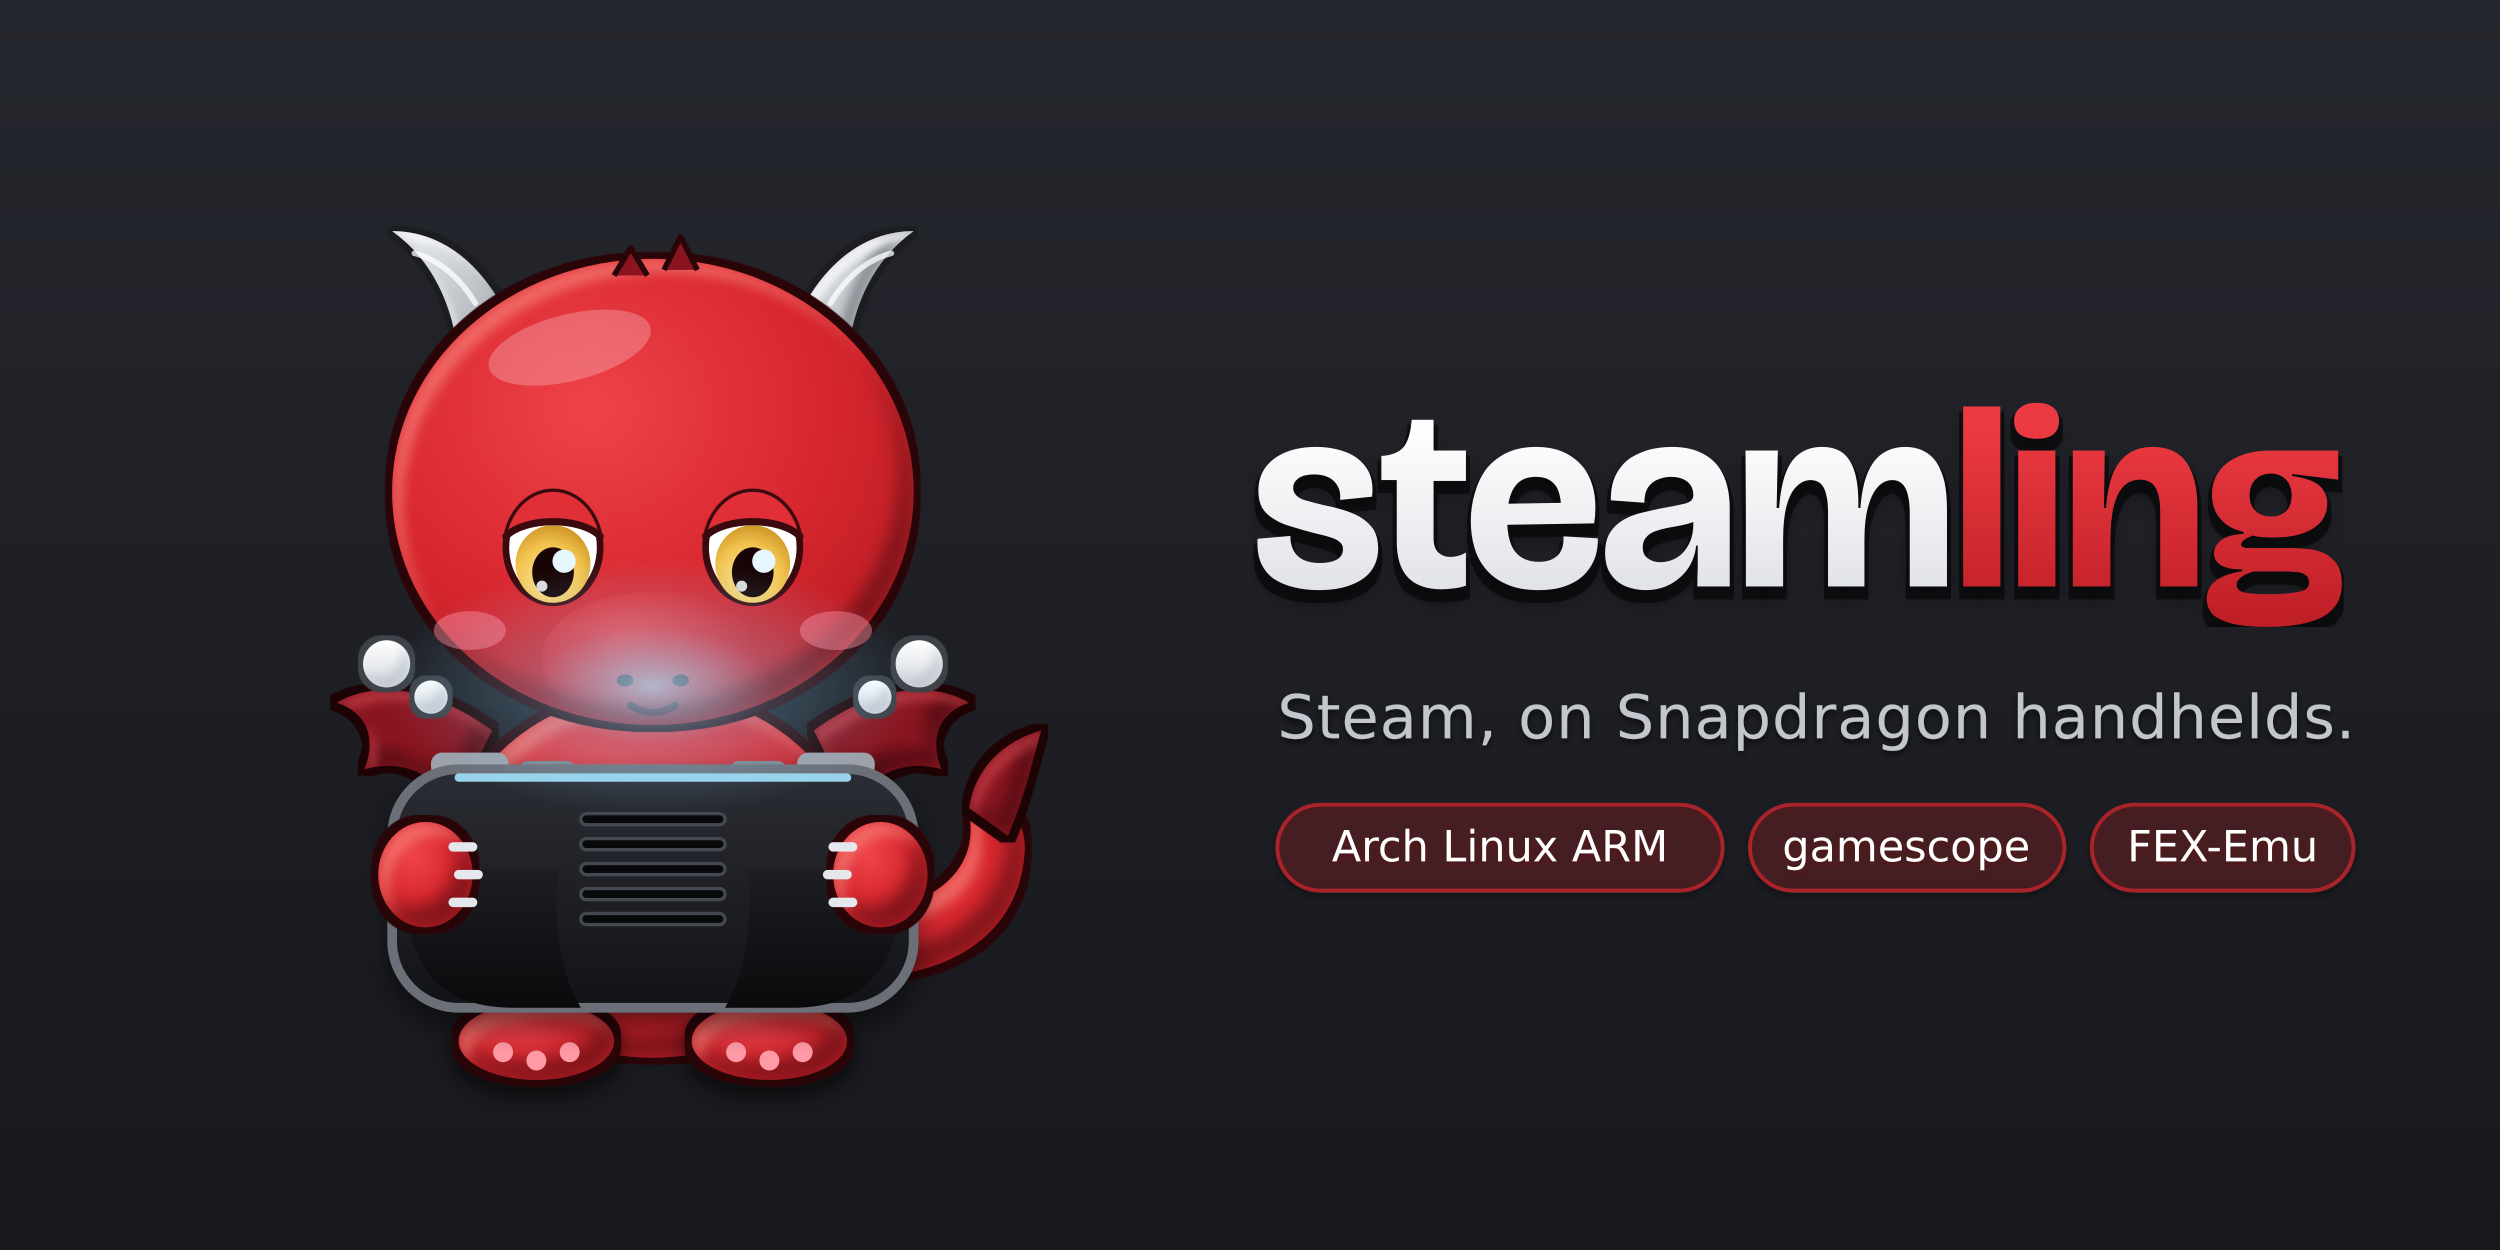
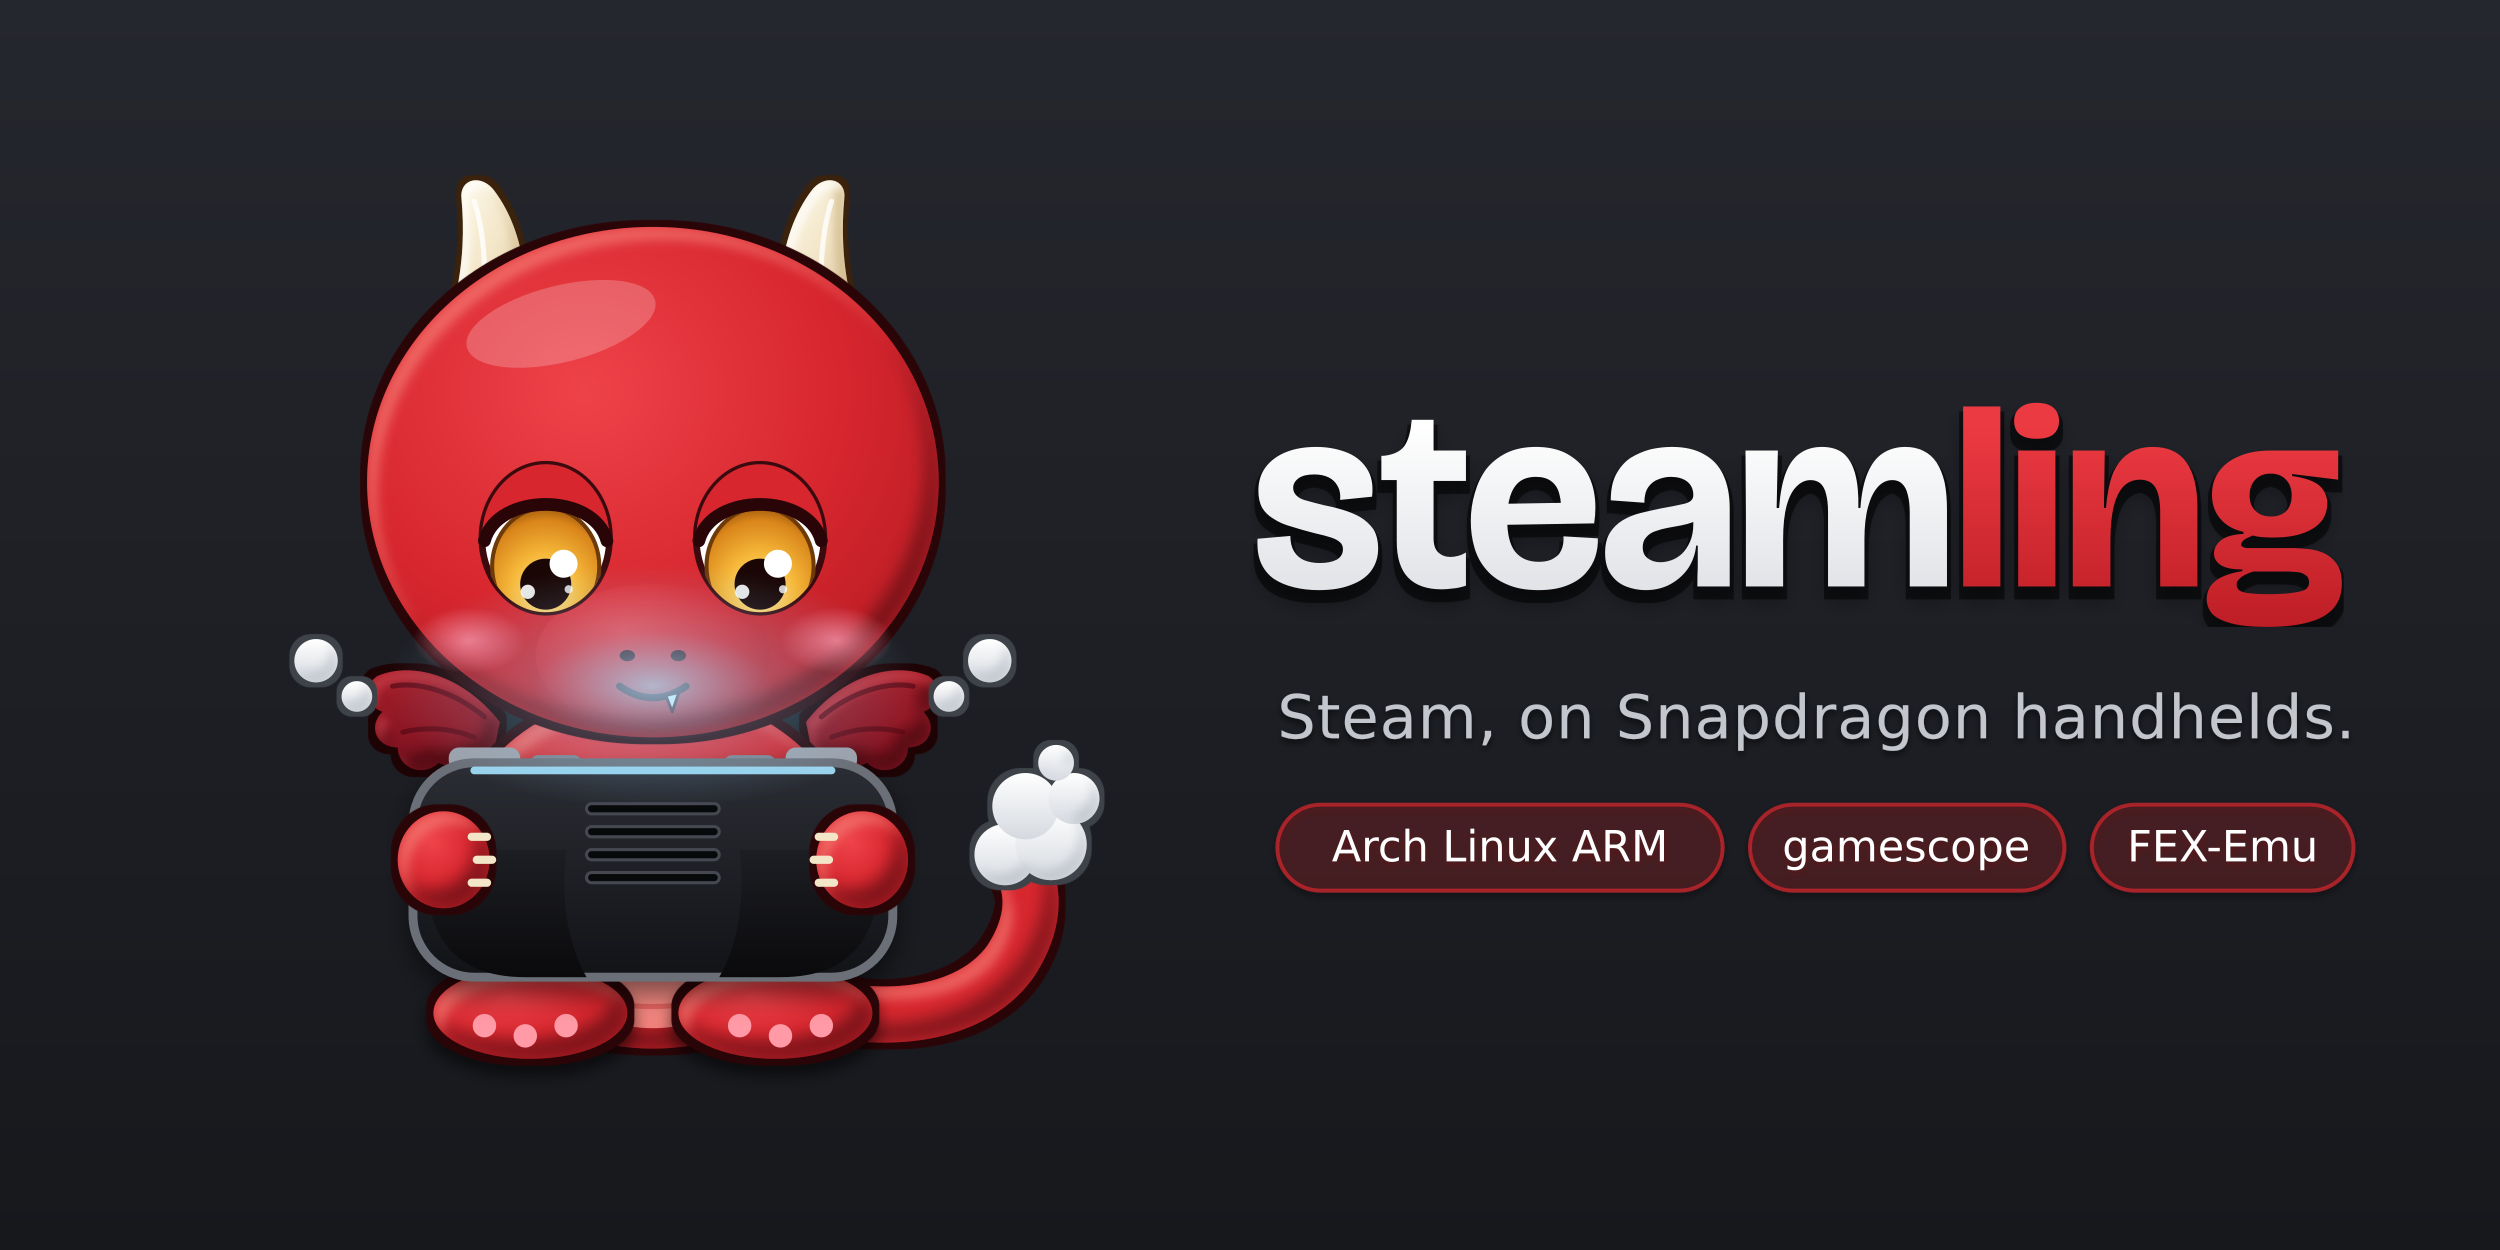
<svg xmlns="http://www.w3.org/2000/svg" width="1280" height="640" viewBox="0 0 1280 640">
  <defs>
    <linearGradient id="field" x1="0" y1="0" x2="0" y2="1">
      <stop offset="0" stop-color="#25272E" />
      <stop offset="1" stop-color="#17181C" />
    </linearGradient>
    <filter id="textShadow" x="-5%" y="-30%" width="110%" height="170%">
      <feGaussianBlur in="SourceAlpha" stdDeviation="1.5" />
      <feOffset dy="2" result="b" />
      <feFlood flood-color="#000" flood-opacity="0.6" />
      <feComposite in2="b" operator="in" result="s" />
      <feMerge>
        <feMergeNode in="s" />
        <feMergeNode in="SourceGraphic" />
      </feMerge>
    </filter>
  </defs>
  <rect width="1280" height="640" fill="url(#field)" />
  <svg x="90" y="70" width="534" height="500" viewBox="68 48 376 352">
    <defs>
      <filter id="inkRed" x="-25%" y="-25%" width="150%" height="150%" color-interpolation-filters="sRGB">
        <feMorphology in="SourceAlpha" operator="dilate" radius="2.4" result="grow" />
        <feGaussianBlur in="grow" stdDeviation="0.3" result="growsoft" />
        <feFlood flood-color="#2A0508" />
        <feComposite in2="growsoft" operator="in" result="line" />
        <feOffset in="SourceAlpha" dx="-5.0" dy="-7.0" result="up" />
        <feComposite in="SourceAlpha" in2="up" operator="out" result="low" />
        <feGaussianBlur in="low" stdDeviation="3.15" />
        <feComposite in2="SourceAlpha" operator="in" result="lowin" />
        <feFlood flood-color="#4A0A10" flood-opacity="0.6" />
        <feComposite in2="lowin" operator="in" result="shadow" />
        <feOffset in="SourceAlpha" dx="4.0" dy="5.0" result="dn" />
        <feComposite in="SourceAlpha" in2="dn" operator="out" result="high" />
        <feGaussianBlur in="high" stdDeviation="2.00" />
        <feComposite in2="SourceAlpha" operator="in" result="highin" />
        <feFlood flood-color="#FF9C8F" flood-opacity="0.5" />
        <feComposite in2="highin" operator="in" result="light" />
        <feMerge>
          <feMergeNode in="line" />
          <feMergeNode in="SourceGraphic" />
          <feMergeNode in="shadow" />
          <feMergeNode in="light" />
        </feMerge>
      </filter>
      <filter id="inkDark" x="-25%" y="-25%" width="150%" height="150%" color-interpolation-filters="sRGB">
        <feMorphology in="SourceAlpha" operator="dilate" radius="2.4" result="grow" />
        <feGaussianBlur in="grow" stdDeviation="0.3" result="growsoft" />
        <feFlood flood-color="#1E0305" />
        <feComposite in2="growsoft" operator="in" result="line" />
        <feOffset in="SourceAlpha" dx="-4.0" dy="-6.0" result="up" />
        <feComposite in="SourceAlpha" in2="up" operator="out" result="low" />
        <feGaussianBlur in="low" stdDeviation="2.70" />
        <feComposite in2="SourceAlpha" operator="in" result="lowin" />
        <feFlood flood-color="#2A0508" flood-opacity="0.55" />
        <feComposite in2="lowin" operator="in" result="shadow" />
        <feOffset in="SourceAlpha" dx="3.0" dy="4.0" result="dn" />
        <feComposite in="SourceAlpha" in2="dn" operator="out" result="high" />
        <feGaussianBlur in="high" stdDeviation="1.60" />
        <feComposite in2="SourceAlpha" operator="in" result="highin" />
        <feFlood flood-color="#E0545B" flood-opacity="0.45" />
        <feComposite in2="highin" operator="in" result="light" />
        <feMerge>
          <feMergeNode in="line" />
          <feMergeNode in="SourceGraphic" />
          <feMergeNode in="shadow" />
          <feMergeNode in="light" />
        </feMerge>
      </filter>
      <filter id="inkSilver" x="-25%" y="-25%" width="150%" height="150%" color-interpolation-filters="sRGB">
        <feMorphology in="SourceAlpha" operator="dilate" radius="1.8" result="grow" />
        <feGaussianBlur in="grow" stdDeviation="0.3" result="growsoft" />
        <feFlood flood-color="#1C1D21" />
        <feComposite in2="growsoft" operator="in" result="line" />
        <feOffset in="SourceAlpha" dx="-3.0" dy="-4.0" result="up" />
        <feComposite in="SourceAlpha" in2="up" operator="out" result="low" />
        <feGaussianBlur in="low" stdDeviation="1.80" />
        <feComposite in2="SourceAlpha" operator="in" result="lowin" />
        <feFlood flood-color="#5D626A" flood-opacity="0.6" />
        <feComposite in2="lowin" operator="in" result="shadow" />
        <feOffset in="SourceAlpha" dx="2.5" dy="3.0" result="dn" />
        <feComposite in="SourceAlpha" in2="dn" operator="out" result="high" />
        <feGaussianBlur in="high" stdDeviation="1.20" />
        <feComposite in2="SourceAlpha" operator="in" result="highin" />
        <feFlood flood-color="#FFFFFF" flood-opacity="0.7" />
        <feComposite in2="highin" operator="in" result="light" />
        <feMerge>
          <feMergeNode in="line" />
          <feMergeNode in="SourceGraphic" />
          <feMergeNode in="shadow" />
          <feMergeNode in="light" />
        </feMerge>
      </filter>
      <filter id="inkSteam" x="-25%" y="-25%" width="150%" height="150%" color-interpolation-filters="sRGB">
        <feMorphology in="SourceAlpha" operator="dilate" radius="1.6" result="grow" />
        <feGaussianBlur in="grow" stdDeviation="0.3" result="growsoft" />
        <feFlood flood-color="#3E4249" />
        <feComposite in2="growsoft" operator="in" result="line" />
        <feOffset in="SourceAlpha" dx="-3.0" dy="-4.0" result="up" />
        <feComposite in="SourceAlpha" in2="up" operator="out" result="low" />
        <feGaussianBlur in="low" stdDeviation="1.80" />
        <feComposite in2="SourceAlpha" operator="in" result="lowin" />
        <feFlood flood-color="#A7AEB8" flood-opacity="0.45" />
        <feComposite in2="lowin" operator="in" result="shadow" />
        <feOffset in="SourceAlpha" dx="2.0" dy="2.0" result="dn" />
        <feComposite in="SourceAlpha" in2="dn" operator="out" result="high" />
        <feGaussianBlur in="high" stdDeviation="0.80" />
        <feComposite in2="SourceAlpha" operator="in" result="highin" />
        <feFlood flood-color="#FFFFFF" flood-opacity="0.0" />
        <feComposite in2="highin" operator="in" result="light" />
        <feMerge>
          <feMergeNode in="line" />
          <feMergeNode in="SourceGraphic" />
          <feMergeNode in="shadow" />
          <feMergeNode in="light" />
        </feMerge>
      </filter>
      <filter id="contact" x="-30%" y="-30%" width="160%" height="180%" color-interpolation-filters="sRGB">
        <feGaussianBlur in="SourceAlpha" stdDeviation="3.0" />
        <feOffset dx="0" dy="4.0" result="b" />
        <feFlood flood-color="#000" flood-opacity="0.55" />
        <feComposite in2="b" operator="in" result="s" />
        <feMerge>
          <feMergeNode in="s" />
          <feMergeNode in="SourceGraphic" />
        </feMerge>
      </filter>
      <filter id="lift" x="-30%" y="-30%" width="160%" height="180%" color-interpolation-filters="sRGB">
        <feGaussianBlur in="SourceAlpha" stdDeviation="5.0" />
        <feOffset dx="0" dy="5.0" result="b" />
        <feFlood flood-color="#000" flood-opacity="0.5" />
        <feComposite in2="b" operator="in" result="s" />
        <feMerge>
          <feMergeNode in="s" />
          <feMergeNode in="SourceGraphic" />
        </feMerge>
      </filter>
+       <filter id="inkIvory" x="-25%" y="-25%" width="150%" height="150%" color-interpolation-filters="sRGB">
+         <feMorphology in="SourceAlpha" operator="dilate" radius="1.8" result="grow" />
+         <feGaussianBlur in="grow" stdDeviation="0.3" result="growsoft" />
+         <feFlood flood-color="#3A220C" />
+         <feComposite in2="growsoft" operator="in" result="line" />
+         <feOffset in="SourceAlpha" dx="-3.0" dy="-4.0" result="up" />
+         <feComposite in="SourceAlpha" in2="up" operator="out" result="low" />
+         <feGaussianBlur in="low" stdDeviation="1.80" />
+         <feComposite in2="SourceAlpha" operator="in" result="lowin" />
+         <feFlood flood-color="#B89A62" flood-opacity="0.6" />
+         <feComposite in2="lowin" operator="in" result="shadow" />
+         <feOffset in="SourceAlpha" dx="2.5" dy="3.0" result="dn" />
+         <feComposite in="SourceAlpha" in2="dn" operator="out" result="high" />
+         <feGaussianBlur in="high" stdDeviation="1.20" />
+         <feComposite in2="SourceAlpha" operator="in" result="highin" />
+         <feFlood flood-color="#FFFFFF" flood-opacity="0.7" />
+         <feComposite in2="highin" operator="in" result="light" />
+         <feMerge>
+           <feMergeNode in="line" />
+           <feMergeNode in="SourceGraphic" />
+           <feMergeNode in="shadow" />
+           <feMergeNode in="light" />
+         </feMerge>
+       </filter>
      <radialGradient id="redSkin" cx="0.38" cy="0.32" r="0.75">
        <stop offset="0" stop-color="#EE4249" />
        <stop offset="0.6" stop-color="#D7262E" />
        <stop offset="1" stop-color="#B91C24" />
      </radialGradient>
      <linearGradient id="hornG" x1="0" y1="0" x2="1" y2="1">
-         <stop offset="0" stop-color="#EEF0F3" />
-         <stop offset="1" stop-color="#9DA2AA" />
+         <stop offset="0" stop-color="#FFFBEF" />
+         <stop offset="0.55" stop-color="#F3E6C8" />
+         <stop offset="1" stop-color="#D9C399" />
      </linearGradient>
      <linearGradient id="puffG" x1="0" y1="0" x2="0" y2="1">
        <stop offset="0" stop-color="#FFFFFF" />
        <stop offset="1" stop-color="#D5D9DF" />
      </linearGradient>
      <radialGradient id="glow" cx="0.5" cy="0.5" r="0.5">
        <stop offset="0" stop-color="#A6E4FF" stop-opacity="0.75" />
        <stop offset="0.45" stop-color="#8FD8FF" stop-opacity="0.25" />
        <stop offset="1" stop-color="#8FD8FF" stop-opacity="0" />
      </radialGradient>
-       <linearGradient id="plateG" x1="0" y1="0" x2="0" y2="1">
-         <stop offset="0" stop-color="#FF8C8C" />
-         <stop offset="1" stop-color="#E9575E" />
+       <radialGradient id="bellyG" cx="0.5" cy="0.35" r="0.7">
+         <stop offset="0" stop-color="#FFB3A8" />
+         <stop offset="1" stop-color="#F07C76" />
+       </radialGradient>
+       <radialGradient id="blushG" cx="0.5" cy="0.5" r="0.5">
+         <stop offset="0" stop-color="#FF8FA3" stop-opacity="0.75" />
+         <stop offset="1" stop-color="#FF8FA3" stop-opacity="0" />
+       </radialGradient>
+       <linearGradient id="wingG" x1="0" y1="0" x2="0" y2="1">
+         <stop offset="0" stop-color="#A41C28" />
+         <stop offset="1" stop-color="#7E1220" />
      </linearGradient>
      <linearGradient id="shellG" x1="0" y1="0" x2="0" y2="1">
        <stop offset="0" stop-color="#2B2D34" />
        <stop offset="1" stop-color="#121317" />
      </linearGradient>
      <linearGradient id="gripG" x1="0" y1="0" x2="0" y2="1">
        <stop offset="0" stop-color="#1D1E23" />
        <stop offset="1" stop-color="#0A0A0C" />
      </linearGradient>
-       <radialGradient id="eyeG" cx="0.45" cy="0.7" r="0.75">
-         <stop offset="0" stop-color="#FFE9A3" />
-         <stop offset="0.6" stop-color="#F2C24E" />
-         <stop offset="1" stop-color="#C8901F" />
-       </radialGradient>
+       <radialGradient id="eyeG" cx="0.5" cy="0.72" r="0.72">
+         <stop offset="0" stop-color="#FFE7A0" />
+         <stop offset="0.45" stop-color="#F6B83A" />
+         <stop offset="0.85" stop-color="#D9851A" />
+         <stop offset="1" stop-color="#A55E0E" />
+       </radialGradient>
+       <linearGradient id="steelG" x1="0" y1="0" x2="1" y2="1">
+         <stop offset="0" stop-color="#F2F4F7" />
+         <stop offset="1" stop-color="#9DA2AA" />
+       </linearGradient>
    </defs>
-     <g filter="url(#inkRed)">
-       <path d="M296,350 C342,356 372,338 374,306 C375,292 364,284 354,292 C358,312 342,330 296,330 Z" fill="url(#redSkin)" />
+     <g transform="translate(240,224) scale(0.92) translate(-240,-224)">
+       <g filter="url(#inkRed)">
+         <path d="M292,370 C328,382 364,378 380,356 C388,344 390,332 386,322" fill="none" stroke="#D7262E" stroke-width="22" stroke-linecap="round" />
+       </g>
+       <g filter="url(#inkSteam)">
+         <circle cx="378" cy="314" r="12" fill="url(#puffG)" />
+         <circle cx="396" cy="310" r="14" fill="url(#puffG)" />
+         <circle cx="386" cy="295" r="13" fill="url(#puffG)" />
+         <circle cx="405" cy="292" r="10" fill="url(#puffG)" />
+         <circle cx="398" cy="278" r="7" fill="url(#puffG)" />
+       </g>
+       <g filter="url(#inkDark)" transform="translate(0,-8)">
+         <path d="M180,270 C166,252 146,246 132,252 C126,256 128,264 134,266 C128,272 132,280 140,280 C140,288 150,292 156,286 C164,290 174,286 178,280 Z" fill="url(#wingG)" />
+         <path d="M300,270 C314,252 334,246 348,252 C354,256 352,264 346,266 C352,272 348,280 340,280 C340,288 330,292 324,286 C316,290 306,286 302,280 Z" fill="url(#wingG)" />
+       </g>
+       <path transform="translate(0,-8)" d="M174,268 C162,258 148,254 138,256 M170,276 C160,272 150,272 142,274" fill="none" stroke="#5E0A16" stroke-width="2" stroke-linecap="round" stroke-opacity="0.8" />
+       <path transform="translate(0,-8)" d="M306,268 C318,258 332,254 342,256 M310,276 C320,272 330,272 338,274" fill="none" stroke="#5E0A16" stroke-width="2" stroke-linecap="round" stroke-opacity="0.8" />
+       <g filter="url(#inkRed)">
+         <ellipse cx="240" cy="320" rx="80" ry="70" fill="url(#redSkin)" />
+       </g>
+       <ellipse cx="240" cy="336" rx="50" ry="46" fill="url(#bellyG)" />
+       <path d="M206,354 Q240,362 274,354 M212,370 Q240,377 268,370" fill="none" stroke="#E0625E" stroke-width="2" stroke-linecap="round" />
+       <g filter="url(#contact)">
+         <g filter="url(#inkRed)">
+           <ellipse cx="192" cy="376" rx="38" ry="18" fill="url(#redSkin)" />
+           <ellipse cx="288" cy="376" rx="38" ry="18" fill="url(#redSkin)" />
+         </g>
+       </g>
+       <g fill="#FF9AA6">
+         <circle cx="174" cy="381" r="4.6" />
+         <circle cx="190" cy="385" r="4.6" />
+         <circle cx="206" cy="381" r="4.6" />
+         <circle cx="274" cy="381" r="4.6" />
+         <circle cx="290" cy="385" r="4.6" />
+         <circle cx="306" cy="381" r="4.6" />
+       </g>
+       <g filter="url(#inkIvory)">
+         <path d="M190,90 C189,74 184,62 178,54 C173,47 164,49 165,57 C166,68 166,82 162,98 Z" fill="url(#hornG)" />
+         <path d="M290,90 C291,74 296,62 302,54 C307,47 316,49 315,57 C314,68 314,82 318,98 Z" fill="url(#hornG)" />
+       </g>
+       <path d="M174,86 C174,74 172,64 170,58 M306,86 C306,74 308,64 310,58" fill="none" stroke="#FFFFFF" stroke-opacity="0.8" stroke-width="2" stroke-linecap="round" />
+       <g filter="url(#inkRed)">
+         <ellipse cx="240" cy="168" rx="112" ry="100" fill="url(#redSkin)" />
+         <ellipse cx="240" cy="236" rx="46" ry="28" fill="url(#redSkin)" />
+       </g>
+       <ellipse cx="204" cy="106" rx="38" ry="15" transform="rotate(-14 204 106)" fill="#FFFFFF" fill-opacity="0.22" />
+       <g>
+         <ellipse cx="198" cy="190" rx="25" ry="29" fill="#FFFFFF" stroke="#3A0A0E" stroke-width="2.6" />
+         <clipPath id="eyeClip198">
+           <ellipse cx="198" cy="190" rx="25" ry="29" />
+         </clipPath>
+         <g clip-path="url(#eyeClip198)">
+           <ellipse cx="198" cy="201" rx="21" ry="23" fill="url(#eyeG)" stroke="#6E3A08" stroke-width="1.6" />
+           <ellipse cx="198" cy="208" rx="10" ry="10" fill="#1A0605" />
+           <circle cx="205" cy="200" r="5.5" fill="#FFFFFF" />
+           <circle cx="191" cy="211" r="2.8" fill="#FFFFFF" fill-opacity="0.9" />
+           <circle cx="207" cy="210" r="1.6" fill="#FFFFFF" fill-opacity="0.8" />
+           <path d="M171,192 C177,173 219,173 225,192 L225,155 L171,155 Z" fill="#D7262E" />
+         </g>
+         <path d="M174,191 C179,172 217,172 222,191" fill="none" stroke="#2A0508" stroke-width="5" stroke-linecap="round" />
+       </g>
+       <g>
+         <ellipse cx="282" cy="190" rx="25" ry="29" fill="#FFFFFF" stroke="#3A0A0E" stroke-width="2.6" />
+         <clipPath id="eyeClip282">
+           <ellipse cx="282" cy="190" rx="25" ry="29" />
+         </clipPath>
+         <g clip-path="url(#eyeClip282)">
+           <ellipse cx="282" cy="201" rx="21" ry="23" fill="url(#eyeG)" stroke="#6E3A08" stroke-width="1.6" />
+           <ellipse cx="282" cy="208" rx="10" ry="10" fill="#1A0605" />
+           <circle cx="289" cy="200" r="5.5" fill="#FFFFFF" />
+           <circle cx="275" cy="211" r="2.8" fill="#FFFFFF" fill-opacity="0.9" />
+           <circle cx="291" cy="210" r="1.6" fill="#FFFFFF" fill-opacity="0.8" />
+           <path d="M255,192 C261,173 303,173 309,192 L309,155 L255,155 Z" fill="#D7262E" />
+         </g>
+         <path d="M258,191 C263,172 301,172 306,191" fill="none" stroke="#2A0508" stroke-width="5" stroke-linecap="round" />
+       </g>
+       <ellipse cx="168" cy="230" rx="22" ry="13" fill="url(#blushG)" />
+       <ellipse cx="312" cy="230" rx="22" ry="13" fill="url(#blushG)" />
+       <ellipse cx="230" cy="236" rx="3" ry="2.2" fill="#3A0A0E" />
+       <ellipse cx="250" cy="236" rx="3" ry="2.2" fill="#3A0A0E" />
+       <path d="M227,248 Q240,257 253,248" fill="none" stroke="#4A0A10" stroke-width="2.8" stroke-linecap="round" />
+       <path d="M245,251.6 L247.6,258 L250.2,250.4 Z" fill="#FFFBEF" stroke="#4A0A10" stroke-width="1.2" stroke-linejoin="round" />
+       <g filter="url(#inkSteam)">
+         <circle cx="124" cy="252" r="6" fill="url(#puffG)" />
+         <circle cx="108" cy="238" r="8.5" fill="url(#puffG)" />
+         <circle cx="356" cy="252" r="6" fill="url(#puffG)" />
+         <circle cx="372" cy="238" r="8.5" fill="url(#puffG)" />
+       </g>
+       <g filter="url(#inkRed)">
+         <path d="M180,288 C168,296 162,304 160,312" fill="none" stroke="#D7262E" stroke-width="22" stroke-linecap="round" />
+         <path d="M300,288 C312,296 318,304 320,312" fill="none" stroke="#D7262E" stroke-width="22" stroke-linecap="round" />
+       </g>
+       <g filter="url(#lift)">
+         <rect x="160" y="272" width="28" height="9" rx="4" fill="#9CA1AA" />
+         <rect x="292" y="272" width="28" height="9" rx="4" fill="#9CA1AA" />
+         <rect x="192" y="275" width="20" height="7" rx="3" fill="#7D828B" />
+         <rect x="268" y="275" width="20" height="7" rx="3" fill="#7D828B" />
+         <rect x="146" y="278" width="188" height="84" rx="24" fill="url(#shellG)" stroke="#6B6F78" stroke-width="3.5" />
+         <path d="M150,312 C150,344 160,362 190,362 L214,362 C206,348 204,330 206,312 Z" fill="url(#gripG)" />
+         <path d="M330,312 C330,344 320,362 290,362 L266,362 C274,348 276,330 274,312 Z" fill="url(#gripG)" />
+         <g fill="#08090B" stroke="#454850" stroke-width="1.2">
+           <rect x="214" y="294" width="52" height="4" rx="2" />
+           <rect x="214" y="303" width="52" height="4" rx="2" />
+           <rect x="214" y="312" width="52" height="4" rx="2" />
+           <rect x="214" y="321" width="52" height="4" rx="2" />
+         </g>
+         <path d="M170,281 L310,281" stroke="#A6E4FF" stroke-width="3" stroke-opacity="0.9" stroke-linecap="round" />
+       </g>
+       <g filter="url(#inkRed)">
+         <ellipse cx="158" cy="316" rx="18" ry="19" fill="url(#redSkin)" />
+         <ellipse cx="322" cy="316" rx="18" ry="19" fill="url(#redSkin)" />
+       </g>
+       <path d="M169,307 l6,0 M171,316 l6,0 M169,325 l6,0" fill="none" stroke="#F3E6C8" stroke-width="3.2" stroke-linecap="round" />
+       <path d="M311,307 l-6,0 M309,316 l-6,0 M311,325 l-6,0" fill="none" stroke="#F3E6C8" stroke-width="3.2" stroke-linecap="round" />
+       <ellipse cx="240" cy="248" rx="104" ry="48" fill="url(#glow)" />
    </g>
-     <g filter="url(#inkDark)">
-       <path d="M354,290 C356,276 366,266 380,262 C376,276 374,286 368,300 Z" fill="#8A1520" />
-     </g>
-     <g filter="url(#inkDark)">
-       <path d="M182,262 C160,246 140,244 126,252 C138,256 140,266 136,276 C150,272 162,278 168,290 Z" fill="#8A1520" />
-       <path d="M298,262 C320,246 340,244 354,252 C342,256 340,266 344,276 C330,272 318,278 312,290 Z" fill="#8A1520" />
-     </g>
-     <g filter="url(#inkRed)">
-       <ellipse cx="240" cy="314" rx="74" ry="66" fill="url(#redSkin)" />
-     </g>
-     <g fill="url(#plateG)" stroke="#B9262E" stroke-width="1.5">
-       <rect x="212" y="282" width="56" height="18" rx="9" />
-       <rect x="208" y="304" width="64" height="18" rx="9" />
-       <rect x="212" y="326" width="56" height="18" rx="9" />
-       <rect x="218" y="348" width="44" height="16" rx="8" />
-     </g>
-     <g filter="url(#contact)">
-       <g filter="url(#inkRed)">
-         <ellipse cx="198" cy="374" rx="28" ry="14" fill="url(#redSkin)" />
-         <ellipse cx="282" cy="374" rx="28" ry="14" fill="url(#redSkin)" />
-       </g>
-     </g>
-     <g fill="#FF9AA6">
-       <circle cx="186" cy="378" r="3.6" />
-       <circle cx="198" cy="381" r="3.6" />
-       <circle cx="210" cy="378" r="3.6" />
-       <circle cx="270" cy="378" r="3.6" />
-       <circle cx="282" cy="381" r="3.6" />
-       <circle cx="294" cy="378" r="3.6" />
-     </g>
-     <g filter="url(#inkSilver)">
-       <path d="M190,118 C180,94 164,82 146,82 C160,92 168,108 170,128 Z" fill="url(#hornG)" />
-       <path d="M290,118 C300,94 316,82 334,82 C320,92 312,108 310,128 Z" fill="url(#hornG)" />
-     </g>
-     <path d="M176,108 C170,98 162,92 154,90 M304,108 C310,98 318,92 326,90" fill="none" stroke="#FFFFFF" stroke-opacity="0.75" stroke-width="2" stroke-linecap="round" />
-     <g filter="url(#inkRed)">
-       <ellipse cx="240" cy="176" rx="94" ry="84" fill="url(#redSkin)" />
-       <ellipse cx="240" cy="236" rx="40" ry="24" fill="url(#redSkin)" />
-     </g>
-     <ellipse cx="210" cy="124" rx="30" ry="12" transform="rotate(-14 210 124)" fill="#FFFFFF" fill-opacity="0.24" />
-     <path d="M226,98 l6,-10 l6,10 M244,96 l6,-12 l6,12" fill="#8A1520" stroke="#2A0508" stroke-width="2" stroke-linejoin="round" />
-     <ellipse cx="204" cy="196" rx="17" ry="20" fill="#FFFFFF" stroke="#3A0A0E" stroke-width="2.4" />
-     <ellipse cx="204" cy="202" rx="13.5" ry="14" fill="url(#eyeG)" />
-     <ellipse cx="204" cy="205" rx="7.5" ry="9" fill="#170405" />
-     <circle cx="208" cy="201" r="4.2" fill="#E6F7FF" />
-     <circle cx="200" cy="210" r="2" fill="#FFFFFF" fill-opacity="0.85" />
-     <clipPath id="eyeClip204">
-       <ellipse cx="204" cy="196" rx="17" ry="20" />
-     </clipPath>
-     <path clip-path="url(#eyeClip204)" d="M186,192 C190,185 218,185 222,192 L223,172 L185,172 Z" fill="#E12F37" />
-     <path d="M187,192 C194,185 214,185 221,192" fill="none" stroke="#3A0A0E" stroke-width="2.6" stroke-linecap="round" />
-     <ellipse cx="276" cy="196" rx="17" ry="20" fill="#FFFFFF" stroke="#3A0A0E" stroke-width="2.4" />
-     <ellipse cx="276" cy="202" rx="13.5" ry="14" fill="url(#eyeG)" />
-     <ellipse cx="276" cy="205" rx="7.5" ry="9" fill="#170405" />
-     <circle cx="280" cy="201" r="4.2" fill="#E6F7FF" />
-     <circle cx="272" cy="210" r="2" fill="#FFFFFF" fill-opacity="0.85" />
-     <clipPath id="eyeClip276">
-       <ellipse cx="276" cy="196" rx="17" ry="20" />
-     </clipPath>
-     <path clip-path="url(#eyeClip276)" d="M258,192 C262,185 290,185 294,192 L295,172 L257,172 Z" fill="#E12F37" />
-     <path d="M259,192 C266,185 286,185 293,192" fill="none" stroke="#3A0A0E" stroke-width="2.6" stroke-linecap="round" />
-     <ellipse cx="174" cy="226" rx="13" ry="7" fill="#FF8FA3" fill-opacity="0.45" />
-     <ellipse cx="306" cy="226" rx="13" ry="7" fill="#FF8FA3" fill-opacity="0.45" />
-     <ellipse cx="230" cy="244" rx="3" ry="2.2" fill="#3A0A0E" />
-     <ellipse cx="250" cy="244" rx="3" ry="2.2" fill="#3A0A0E" />
-     <path d="M232,253 Q240,258 248,253" fill="none" stroke="#4A0A10" stroke-width="2.6" stroke-linecap="round" />
-     <g filter="url(#inkSteam)">
-       <circle cx="160" cy="250" r="6" fill="url(#puffG)" />
-       <circle cx="144" cy="238" r="8.5" fill="url(#puffG)" />
-       <circle cx="320" cy="250" r="6" fill="url(#puffG)" />
-       <circle cx="336" cy="238" r="8.5" fill="url(#puffG)" />
-     </g>
-     <g filter="url(#inkRed)">
-       <path d="M178,290 C166,298 160,306 158,314" fill="none" stroke="#D7262E" stroke-width="22" stroke-linecap="round" />
-       <path d="M302,290 C314,298 320,306 322,314" fill="none" stroke="#D7262E" stroke-width="22" stroke-linecap="round" />
-     </g>
-     <g filter="url(#lift)">
-       <rect x="160" y="270" width="28" height="9" rx="4" fill="#9CA1AA" />
-       <rect x="292" y="270" width="28" height="9" rx="4" fill="#9CA1AA" />
-       <rect x="192" y="273" width="20" height="7" rx="3" fill="#7D828B" />
-       <rect x="268" y="273" width="20" height="7" rx="3" fill="#7D828B" />
-       <rect x="146" y="276" width="188" height="86" rx="24" fill="url(#shellG)" stroke="#6B6F78" stroke-width="3.5" />
-       <path d="M150,312 C150,344 160,362 190,362 L214,362 C206,348 204,330 206,312 Z" fill="url(#gripG)" />
-       <path d="M330,312 C330,344 320,362 290,362 L266,362 C274,348 276,330 274,312 Z" fill="url(#gripG)" />
-       <g fill="#08090B" stroke="#454850" stroke-width="1.2">
-         <rect x="214" y="292" width="52" height="4" rx="2" />
-         <rect x="214" y="301" width="52" height="4" rx="2" />
-         <rect x="214" y="310" width="52" height="4" rx="2" />
-         <rect x="214" y="319" width="52" height="4" rx="2" />
-         <rect x="214" y="328" width="52" height="4" rx="2" />
-       </g>
-       <path d="M170,279 L310,279" stroke="#A6E4FF" stroke-width="3" stroke-opacity="0.9" stroke-linecap="round" />
-     </g>
-     <g filter="url(#inkRed)">
-       <ellipse cx="158" cy="314" rx="17" ry="19" fill="url(#redSkin)" />
-       <ellipse cx="322" cy="314" rx="17" ry="19" fill="url(#redSkin)" />
-     </g>
-     <path d="M168,304 l7,0 M170,314 l7,0 M168,324 l7,0" fill="none" stroke="#E4E7EB" stroke-width="3.4" stroke-linecap="round" />
-     <path d="M312,304 l-7,0 M310,314 l-7,0 M312,324 l-7,0" fill="none" stroke="#E4E7EB" stroke-width="3.4" stroke-linecap="round" />
-     <ellipse cx="240" cy="246" rx="96" ry="46" fill="url(#glow)" />
  </svg>
  <svg x="640" y="205" width="560" height="116" viewBox="0 -46 270 56">
    <defs>
      <linearGradient id="lingG" x1="0" y1="-40" x2="0" y2="10" gradientUnits="userSpaceOnUse">
        <stop offset="0" stop-color="#EC3A42" />
        <stop offset="1" stop-color="#BE1E26" />
      </linearGradient>
      <linearGradient id="steamWordG" x1="0" y1="-40" x2="0" y2="10" gradientUnits="userSpaceOnUse">
        <stop offset="0" stop-color="#FFFFFF" />
        <stop offset="1" stop-color="#DADDE2" />
      </linearGradient>
      <filter id="wordLift" x="-5%" y="-30%" width="110%" height="170%" color-interpolation-filters="sRGB">
        <feMorphology in="SourceAlpha" operator="dilate" radius="0.9" result="g" />
        <feOffset in="g" dx="0" dy="2.2" result="o" />
        <feFlood flood-color="#000" flood-opacity="0.55" />
        <feComposite in2="o" operator="in" result="hard" />
        <feGaussianBlur in="SourceAlpha" stdDeviation="2.5" />
        <feOffset dx="0" dy="3.5" result="sb" />
        <feFlood flood-color="#000" flood-opacity="0.35" />
        <feComposite in2="sb" operator="in" result="soft" />
        <feMerge>
          <feMergeNode in="soft" />
          <feMergeNode in="hard" />
          <feMergeNode in="SourceGraphic" />
        </feMerge>
      </filter>
    </defs>
    <g filter="url(#wordLift)">
      <path fill="url(#steamWordG)" d="M16.8 0.9Q13.5 0.9 10.7 0.2Q7.8 -0.5 5.7 -1.9Q3.6 -3.4 2.5 -5.9Q1.5 -8.3 1.7 -11.8L9.8 -12.5Q9.8 -10.2 10.7 -8.7Q11.6 -7.2 13.2 -6.5Q14.9 -5.8 17.1 -5.8Q19.6 -5.8 21.2 -6.6Q22.8 -7.5 22.8 -9.2Q22.8 -10.3 22.1 -10.9Q21.4 -11.6 19.9 -12.1Q18.4 -12.6 15.7 -13.2Q12.6 -14 10.1 -14.8Q7.5 -15.5 5.7 -16.7Q3.8 -17.8 2.8 -19.5Q1.9 -21.2 1.9 -23.7Q1.9 -27.1 3.7 -29.5Q5.5 -31.9 8.7 -33.2Q11.9 -34.5 16.2 -34.5Q20 -34.5 23.3 -33.3Q26.7 -32.1 28.6 -29.3Q30.5 -26.6 30 -22.2L22.1 -21.4Q22.3 -23.4 21.5 -24.8Q20.7 -26.3 19.2 -27Q17.7 -27.7 15.7 -27.7Q13.2 -27.7 11.9 -26.8Q10.5 -25.8 10.5 -24.4Q10.5 -23.2 11.4 -22.4Q12.2 -21.6 13.9 -21.2Q15.6 -20.7 18.1 -20.1Q20.3 -19.7 22.6 -19Q25 -18.3 27 -17.2Q29 -16 30.3 -14.2Q31.5 -12.3 31.5 -9.3Q31.5 -6.3 29.8 -3.9Q28.1 -1.6 24.8 -0.4Q21.6 0.9 16.8 0.9Z M47.2 0.7Q41.7 0.7 38.9 -2.2Q36.1 -5.1 36.1 -11.1V-26.3H32.3V-32.3H32.9Q36.4 -32.7 37.9 -34.6Q39.3 -36.5 39.7 -40.3L39.8 -41.2H45.2V-33.6H53.2V-26.1H45.2V-11.9Q45.2 -9.5 46.4 -8.4Q47.6 -7.3 49.4 -7.3Q50.3 -7.3 51.4 -7.6Q52.4 -7.9 53.2 -8.4V-0.2Q51.4 0.4 49.9 0.5Q48.4 0.7 47.2 0.7Z M71.1 0.9Q66.5 0.9 63.4 -0.5Q60.2 -1.8 58.2 -4.2Q56.2 -6.5 55.3 -9.6Q54.4 -12.7 54.4 -16.2Q54.4 -19.8 55.4 -23.1Q56.3 -26.4 58.2 -29Q60.2 -31.5 63.2 -33Q66.3 -34.5 70.5 -34.5Q74.6 -34.5 77.6 -33.1Q80.6 -31.6 82.5 -29.1Q84.3 -26.5 84.9 -23.1Q85.5 -19.6 84.9 -15.6L60.2 -15.2V-20.4L77.9 -20.7L76.6 -17.7Q76.9 -20.7 76.3 -22.8Q75.8 -24.9 74.3 -26Q72.9 -27.1 70.5 -27.1Q67.9 -27.1 66.3 -25.8Q64.8 -24.5 64.1 -22.2Q63.4 -19.8 63.4 -16.6Q63.4 -11.2 65.3 -8.7Q67.3 -6.1 71.2 -6.1Q73 -6.1 74.2 -6.6Q75.3 -7.1 76.1 -7.9Q76.8 -8.8 77.1 -9.9Q77.4 -11.1 77.3 -12.4L85.8 -11.9Q85.9 -9.7 85.2 -7.4Q84.5 -5.2 82.8 -3.3Q81.1 -1.4 78.3 -0.3Q75.4 0.9 71.1 0.9Z M97.6 0.9Q95.1 0.9 92.8 -0Q90.5 -0.9 89.1 -2.9Q87.6 -4.9 87.6 -8.3Q87.6 -11.4 88.8 -13.3Q90 -15.2 92 -16.4Q94 -17.6 96.5 -18.2Q99 -18.8 101.4 -19.3Q104.8 -19.9 106.5 -20.3Q108.2 -20.6 108.8 -21.2Q109.4 -21.7 109.4 -22.6Q109.4 -24.8 107.8 -26Q106.3 -27.1 103.8 -27.1Q102.3 -27.1 100.8 -26.5Q99.3 -26 98.3 -24.6Q97.3 -23.2 97.3 -20.7L89 -21.3Q89 -25.2 90.3 -27.7Q91.7 -30.3 93.9 -31.8Q96.2 -33.2 98.8 -33.9Q101.5 -34.5 104.1 -34.5Q108.9 -34.5 112 -32.7Q115.2 -31 116.8 -27.6Q118.4 -24.2 118.4 -19.3V-13.2Q118.4 -11 118.4 -8.8Q118.4 -6.6 118.4 -4.4Q118.4 -2.2 118.4 0H110.4Q110.4 -2.5 110.5 -4.9Q110.5 -7.4 110.5 -10.1H110.1Q109.8 -7.1 108.2 -4.6Q106.5 -2.1 103.8 -0.6Q101.1 0.9 97.6 0.9ZM101.2 -6Q102.6 -6 104 -6.5Q105.4 -7 106.6 -8.1Q107.8 -9.3 108.6 -11.1Q109.4 -12.9 109.4 -15.5L109.4 -17L111.1 -17.3Q110.6 -16.4 109.3 -15.9Q108 -15.4 106.4 -15.1Q104.8 -14.8 103.1 -14.5Q101.5 -14.2 100.1 -13.7Q98.6 -13.2 97.8 -12.2Q96.9 -11.3 96.9 -9.7Q96.9 -7.9 98.1 -7Q99.4 -6 101.2 -6Z M122.4 0V-17.7L122.3 -33.6H130.3L130 -19.4H130.6Q131 -24.8 132.3 -28.2Q133.6 -31.5 135.9 -33Q138.1 -34.5 141.2 -34.5Q144.5 -34.5 146.5 -32.9Q148.5 -31.2 149.4 -27.9Q150.3 -24.6 150.2 -19.4H150.7Q151.1 -24.8 152.5 -28.1Q153.9 -31.4 156.2 -32.9Q158.6 -34.5 161.8 -34.5Q164.4 -34.5 166.3 -33.5Q168.2 -32.6 169.5 -30.7Q170.8 -28.7 171.5 -25.8Q172.1 -22.9 172.1 -19V0H162.9V-18.1Q162.9 -20.9 162.4 -22.7Q162 -24.5 161 -25.4Q160.1 -26.3 158.6 -26.3Q156.6 -26.3 155.1 -24.7Q153.5 -23 152.6 -19.7Q151.7 -16.5 151.7 -11.6V0H142.7V-18.4Q142.7 -21.1 142.2 -22.9Q141.8 -24.6 140.8 -25.5Q139.8 -26.3 138.4 -26.3Q136.5 -26.3 135 -24.8Q133.4 -23.3 132.5 -20.1Q131.6 -16.8 131.6 -11.6V0Z" />
      <path fill="url(#lingG)" d="M176.1 0V-44.5H185.3V0Z M189.7 0V-33.6H198.9V0ZM194.2 -36.5Q191.6 -36.5 190.1 -37.6Q188.7 -38.7 188.7 -40.9Q188.7 -43.1 190.2 -44.2Q191.6 -45.4 194.2 -45.4Q197 -45.4 198.4 -44.2Q199.8 -43 199.8 -40.9Q199.8 -38.8 198.4 -37.6Q197 -36.5 194.2 -36.5Z M203.2 0V-18.3L203.2 -33.6H211.1L210.9 -19.4H211.4Q211.8 -24.5 213.1 -27.9Q214.5 -31.2 216.9 -32.8Q219.3 -34.5 223 -34.5Q228.5 -34.5 231.2 -30.8Q234 -27 234 -19.5V0H224.8V-18.4Q224.8 -22.5 223.6 -24.5Q222.4 -26.4 219.8 -26.4Q217.5 -26.4 215.9 -24.9Q214.3 -23.4 213.4 -20.1Q212.5 -16.7 212.5 -11.3V0Z M251.3 10Q245.6 10 242.3 9.1Q239 8.2 237.6 6.7Q236.3 5.1 236.3 3.1Q236.3 0.3 238.5 -1.4Q240.7 -3.1 245.1 -3.8V-4.2Q241.7 -4.2 239.9 -5.2Q238.1 -6.3 238.1 -8.2Q238.1 -10 239.8 -11.4Q241.5 -12.8 245.4 -13V-13.5Q241.7 -14.3 239.7 -16.7Q237.6 -19.1 237.6 -22.7Q237.6 -26 239.3 -28.4Q241.1 -30.9 244.3 -32.2Q247.5 -33.6 252 -33.6H268.8V-26.4L257.4 -27.8V-27.3Q262.4 -26.6 264.3 -24.8Q266.1 -23 266.1 -20.6Q266.1 -18.1 264.7 -16.2Q263.2 -14.3 260.2 -13.2Q257.2 -12.1 252.7 -12.1Q251.4 -12.1 250 -12.2Q248.7 -12.3 247.7 -12.6Q246.2 -12 245.5 -11.5Q244.8 -10.9 244.8 -10.3Q244.8 -10 245.2 -9.8Q245.5 -9.6 246.1 -9.5Q246.7 -9.5 247.5 -9.5H257.7Q258.9 -9.5 260.9 -9.3Q262.9 -9.2 264.9 -8.4Q266.9 -7.6 268.3 -5.8Q269.7 -4 269.7 -0.7Q269.7 3 267.7 5.3Q265.7 7.7 261.6 8.8Q257.5 10 251.3 10ZM251.2 1.9Q255.6 1.9 257.9 1.5Q260.1 1.2 260.9 0.6Q261.6 -0.1 261.6 -0.9Q261.6 -2 261.1 -2.5Q260.5 -3.1 259.6 -3.4Q258.8 -3.6 257.9 -3.6Q257 -3.7 256.3 -3.7H247.8Q245.4 -2.9 244.6 -2.1Q243.7 -1.4 243.7 -0.5Q243.7 0.6 244.6 1.1Q245.6 1.6 247.2 1.7Q248.9 1.9 251.2 1.9ZM252.2 -17.3Q254.6 -17.3 256 -18.7Q257.3 -20.1 257.3 -22.5Q257.3 -24.9 255.9 -26.4Q254.5 -27.9 252.1 -27.9Q249.7 -27.9 248.3 -26.4Q246.9 -24.9 246.9 -22.5Q246.9 -20.9 247.5 -19.8Q248.2 -18.6 249.4 -17.9Q250.6 -17.3 252.2 -17.3Z" />
    </g>
  </svg>
  <text x="654" y="378" font-family="DejaVu Sans, Helvetica, Arial, sans-serif" font-size="31" fill="#C3C7CD" letter-spacing="0.5" filter="url(#textShadow)">Steam, on Snapdragon handhelds.</text>
  <g font-family="DejaVu Sans, Helvetica, Arial, sans-serif" font-size="22" fill="#fff" filter="url(#textShadow)">
    <rect x="654" y="412" width="228" height="44" rx="22" fill="#D7262E" fill-opacity=".18" stroke="#D7262E" stroke-opacity=".7" stroke-width="2" />
    <text x="768" y="441" text-anchor="middle">Arch Linux ARM</text>
    <rect x="896" y="412" width="161" height="44" rx="22" fill="#D7262E" fill-opacity=".18" stroke="#D7262E" stroke-opacity=".7" stroke-width="2" />
    <text x="976" y="441" text-anchor="middle">gamescope</text>
    <rect x="1071" y="412" width="134" height="44" rx="22" fill="#D7262E" fill-opacity=".18" stroke="#D7262E" stroke-opacity=".7" stroke-width="2" />
    <text x="1138" y="441" text-anchor="middle">FEX-Emu</text>
  </g>
</svg>
